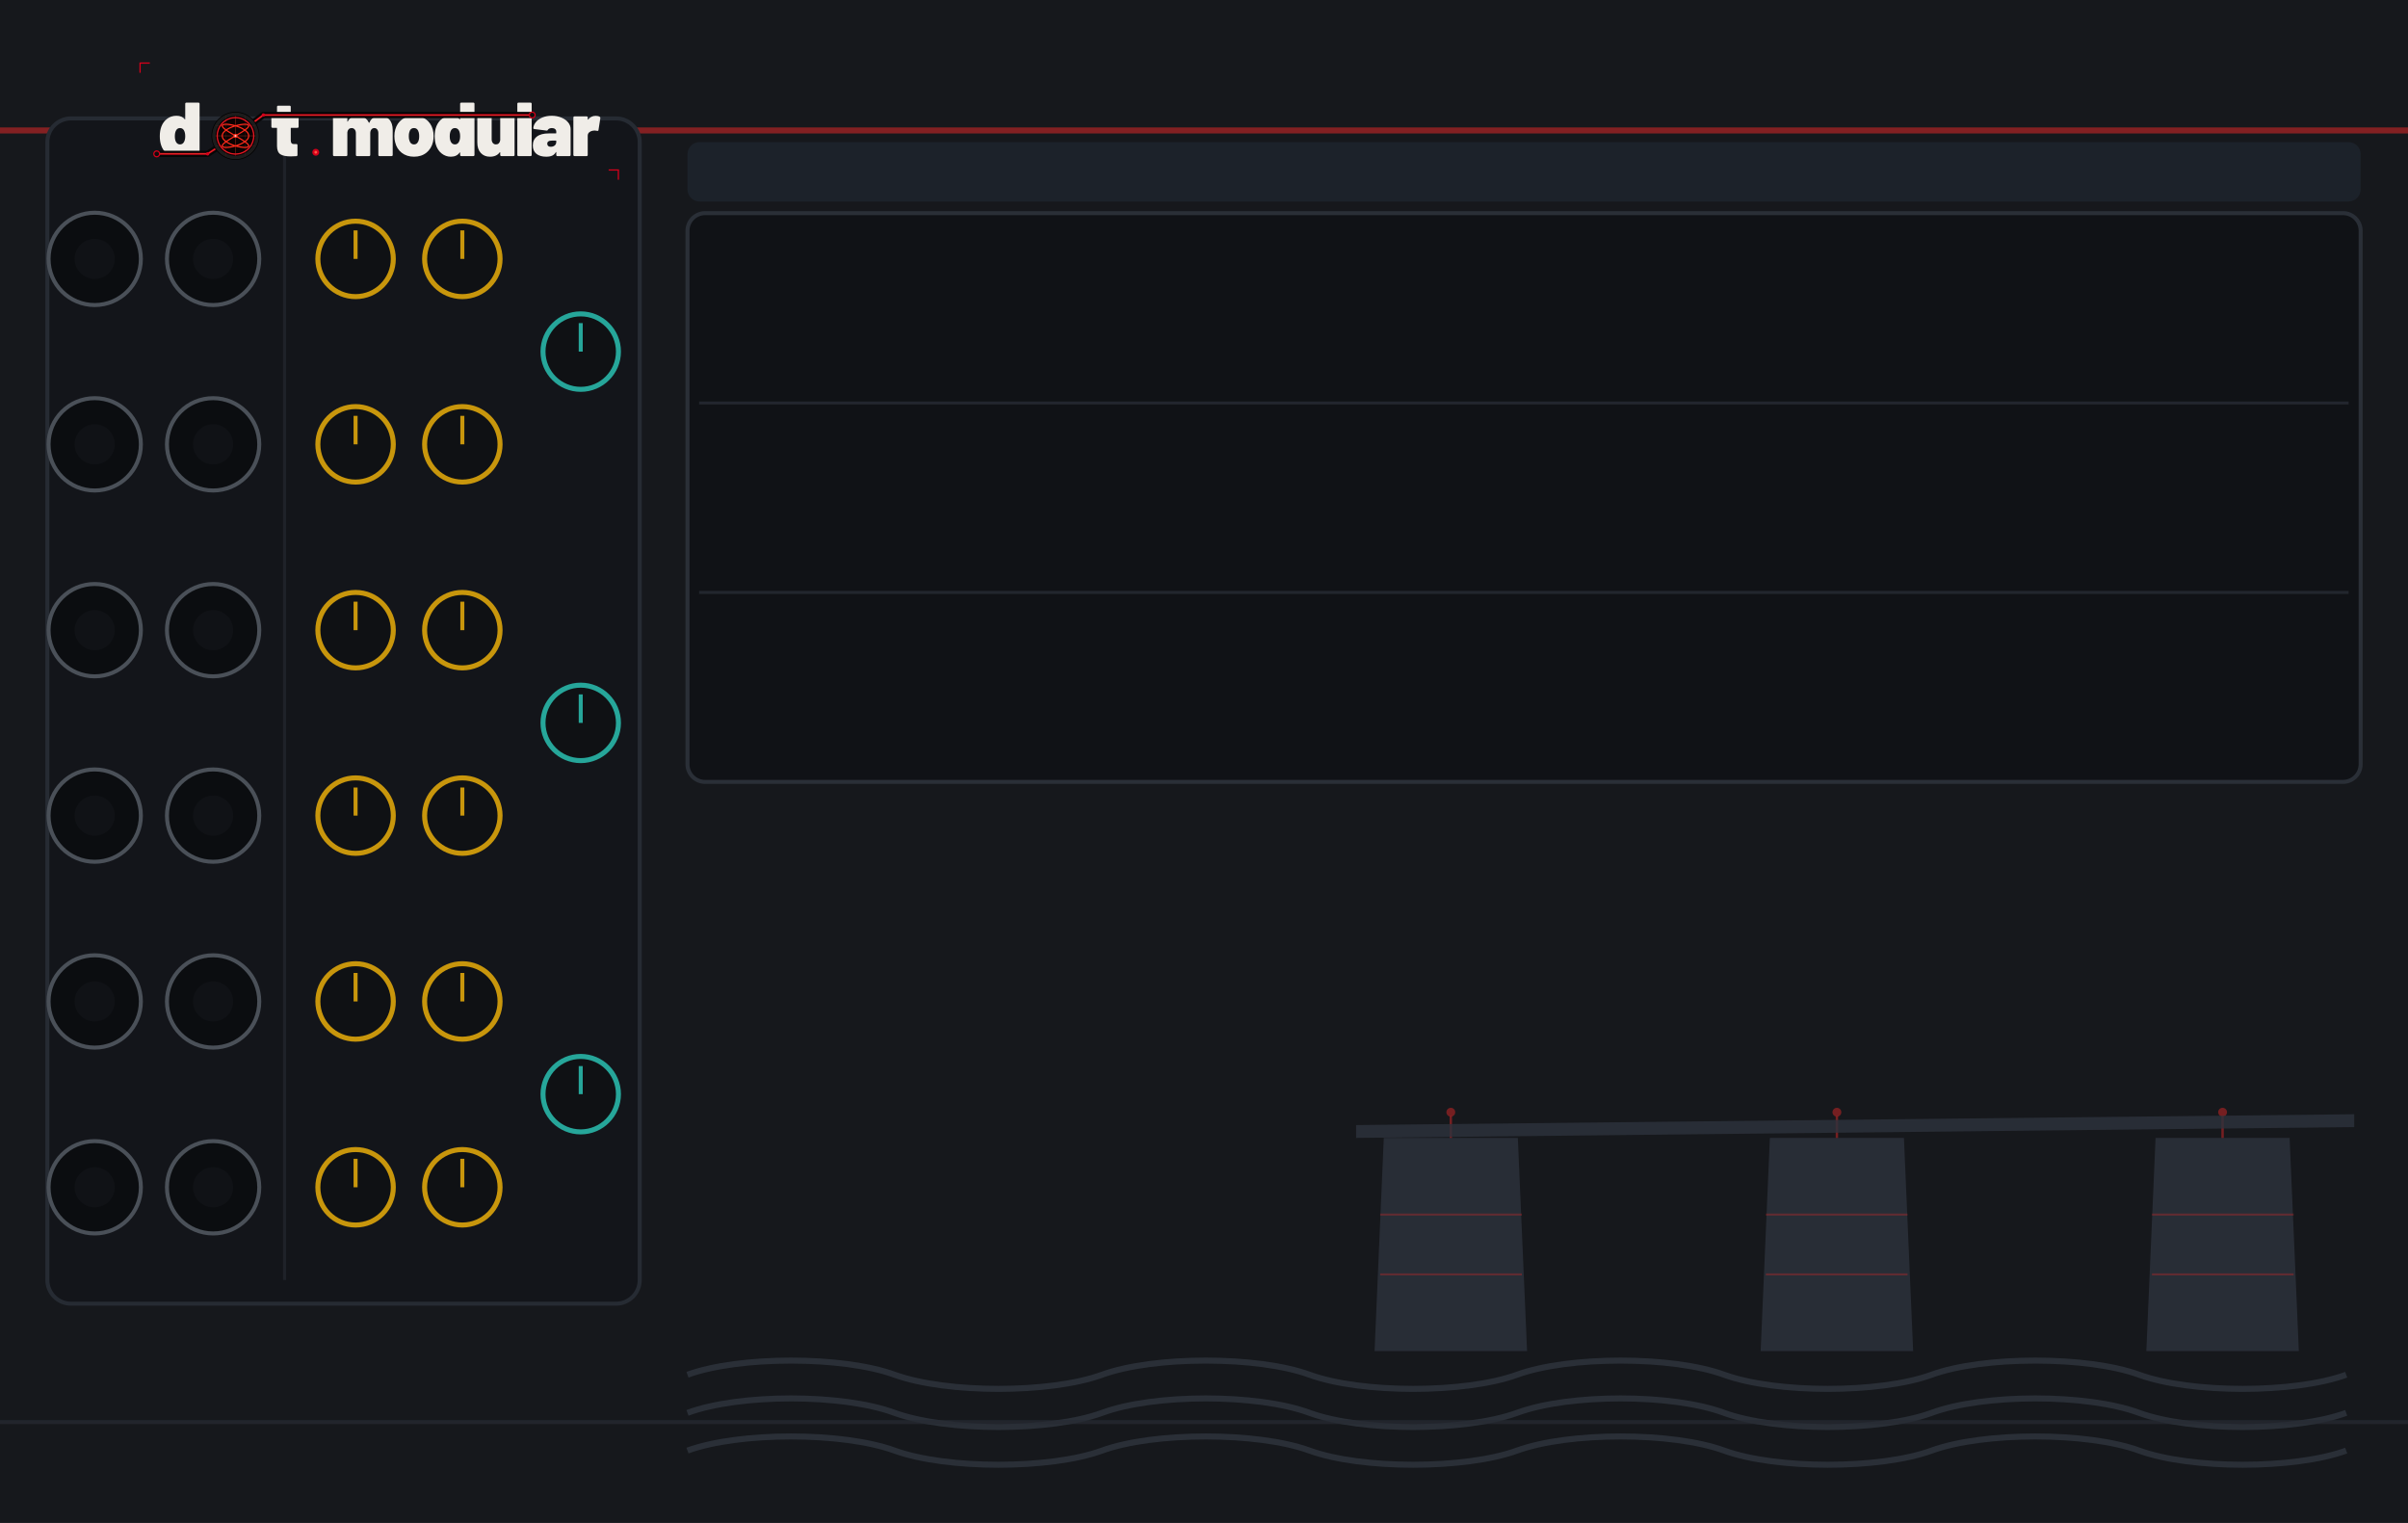
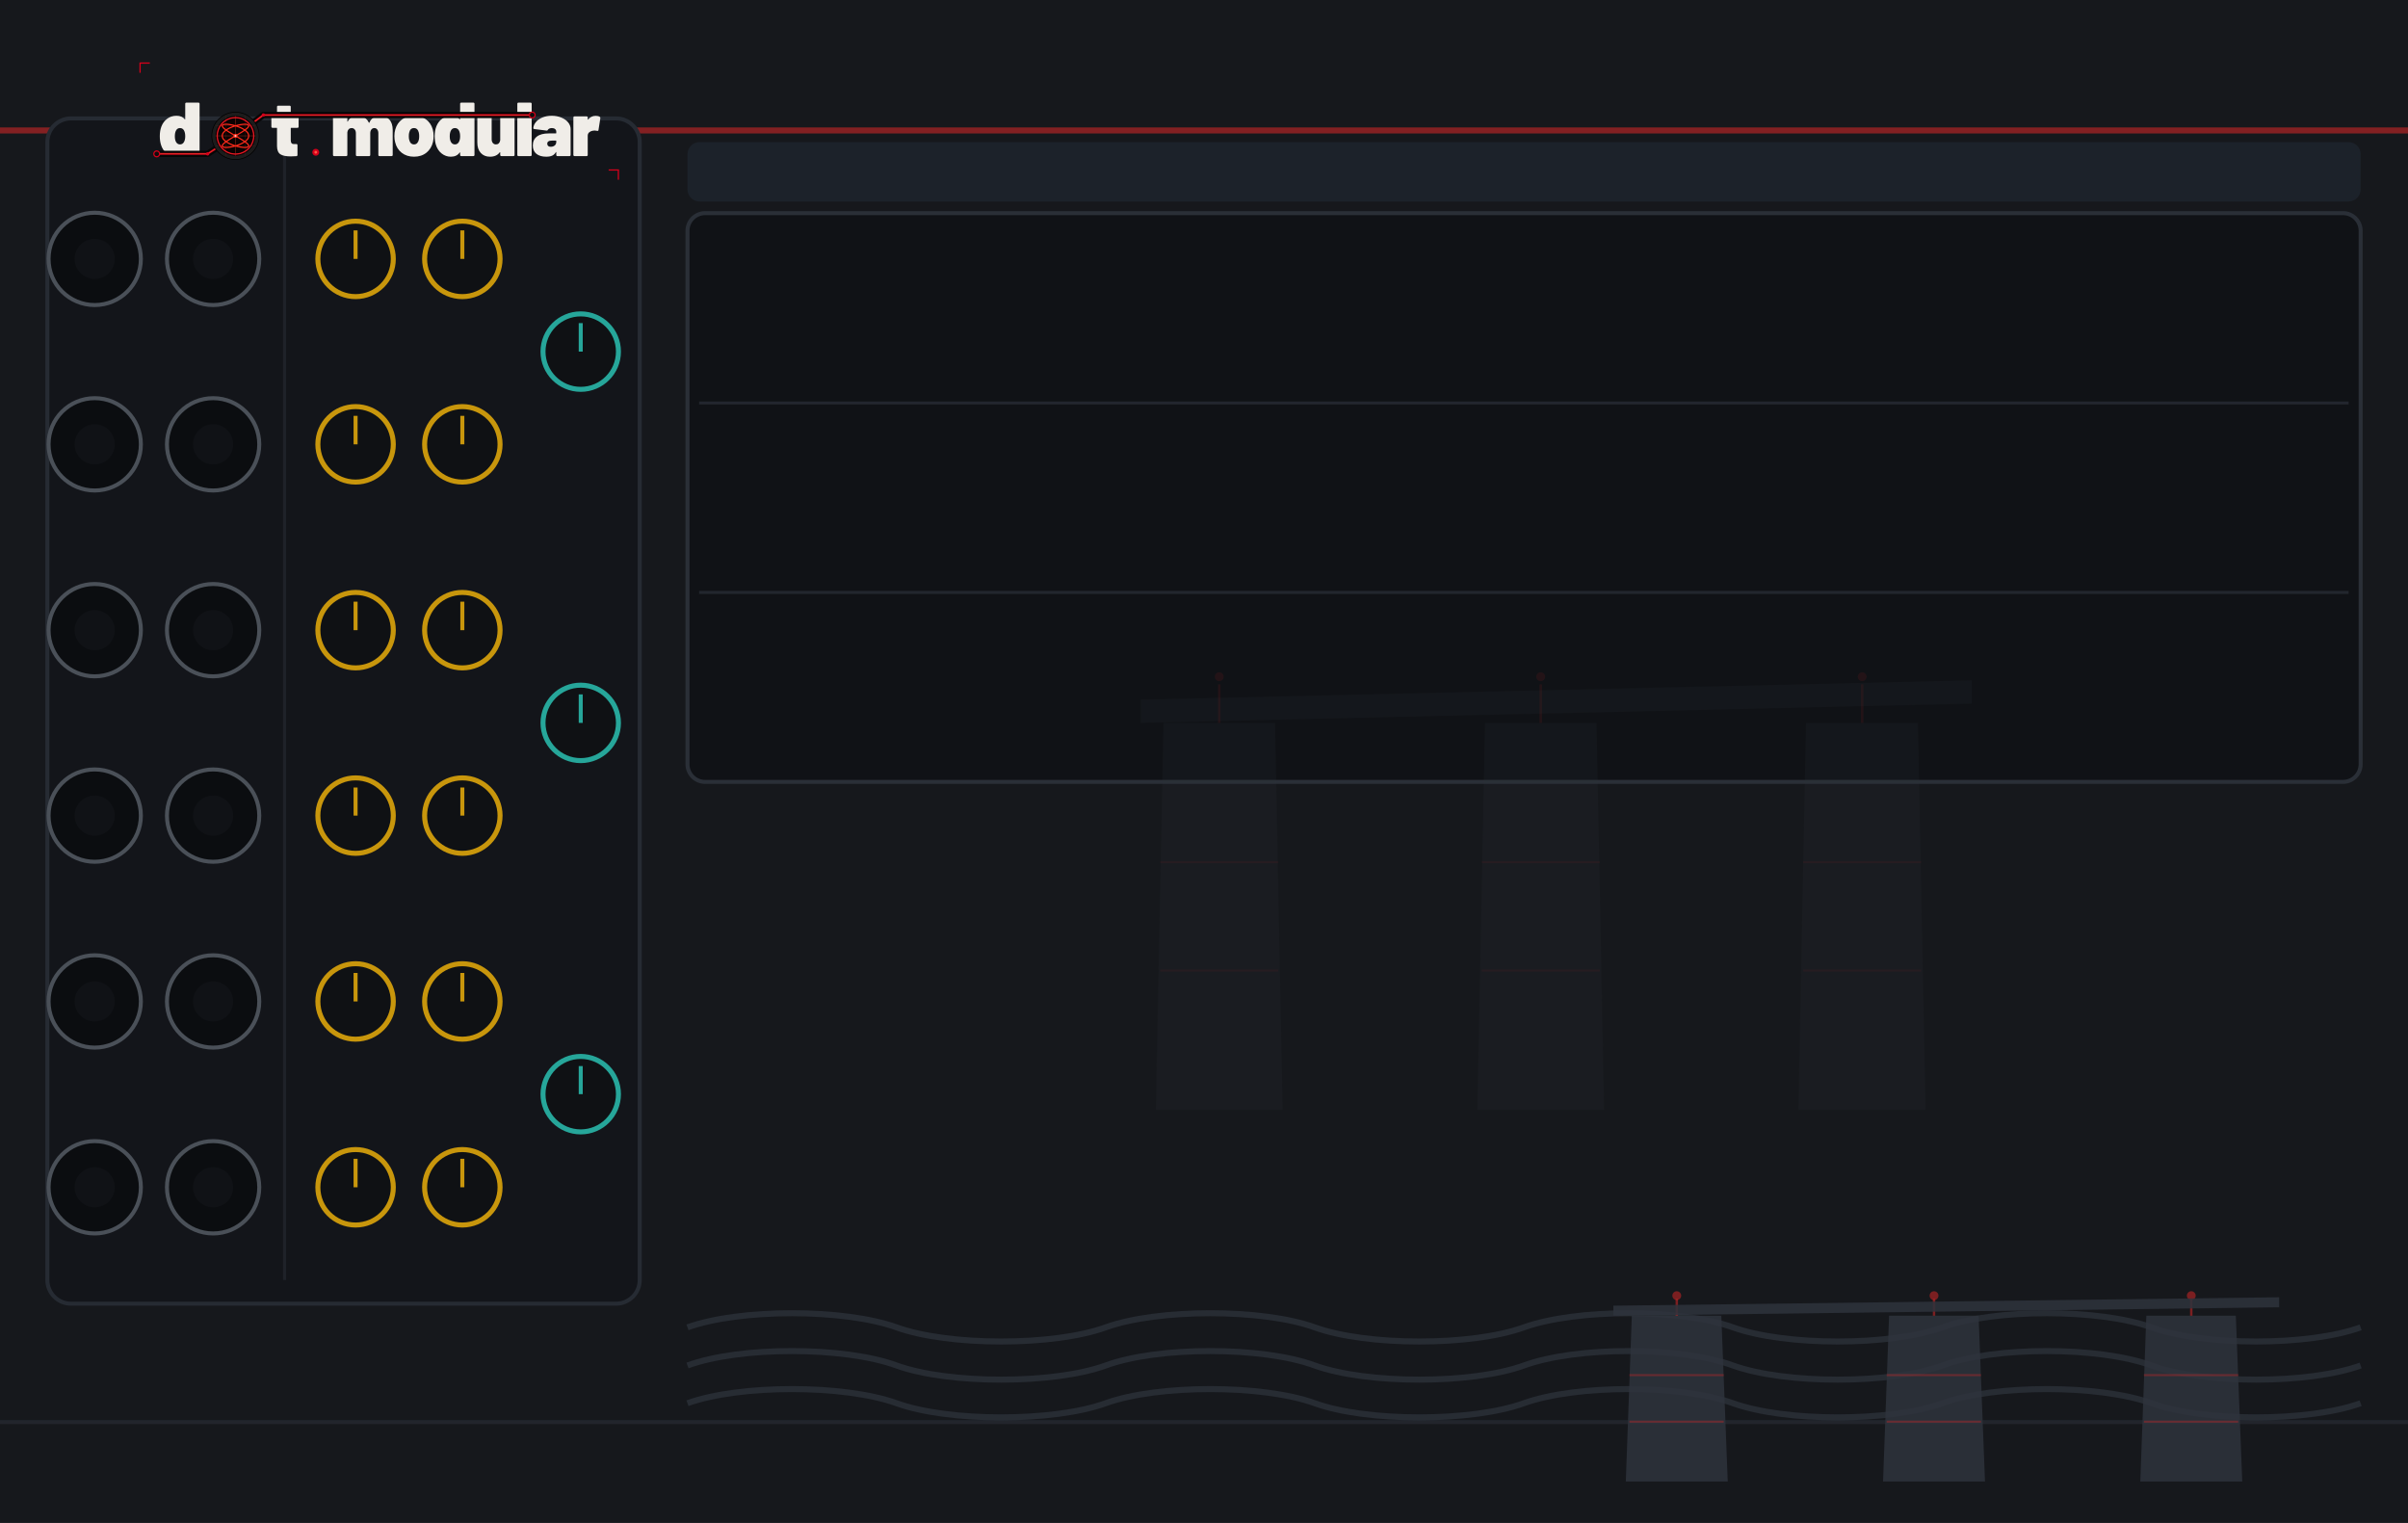
<svg xmlns="http://www.w3.org/2000/svg" width="600.0" height="379.43" viewBox="0 0 600.0 379.43">
  <g>
    <rect width="600.0" height="379.43" fill="#16181c" />
-     <polygon points="344.8,283.5 378.2,283.5 380.5,336.6 342.5,336.6" fill="#2e333c" fill-opacity="0.8" />
-     <line x1="343.9" y1="302.6" x2="379.2" y2="302.6" stroke="#dc2626" stroke-width="0.5" stroke-opacity="0.320" />
-     <line x1="343.9" y1="317.5" x2="379.2" y2="317.5" stroke="#dc2626" stroke-width="0.5" stroke-opacity="0.320" />
-     <line x1="361.5" y1="283.5" x2="361.5" y2="278.1" stroke="#dc2626" stroke-width="0.6" stroke-opacity="0.480" />
-     <circle cx="361.5" cy="277.1" r="1.1" fill="#dc2626" fill-opacity="0.480" />
-     <polygon points="441.0,283.5 474.4,283.5 476.7,336.6 438.7,336.6" fill="#2e333c" fill-opacity="0.8" />
-     <line x1="440.0" y1="302.6" x2="475.3" y2="302.6" stroke="#dc2626" stroke-width="0.5" stroke-opacity="0.320" />
-     <line x1="440.0" y1="317.5" x2="475.3" y2="317.5" stroke="#dc2626" stroke-width="0.5" stroke-opacity="0.320" />
-     <line x1="457.7" y1="283.5" x2="457.7" y2="278.1" stroke="#dc2626" stroke-width="0.6" stroke-opacity="0.480" />
-     <circle cx="457.7" cy="277.1" r="1.1" fill="#dc2626" fill-opacity="0.480" />
-     <polygon points="537.1,283.5 570.5,283.5 572.8,336.6 534.8,336.6" fill="#2e333c" fill-opacity="0.8" />
-     <line x1="536.2" y1="302.6" x2="571.5" y2="302.6" stroke="#dc2626" stroke-width="0.5" stroke-opacity="0.320" />
-     <line x1="536.2" y1="317.5" x2="571.5" y2="317.5" stroke="#dc2626" stroke-width="0.5" stroke-opacity="0.320" />
-     <line x1="553.8" y1="283.5" x2="553.8" y2="278.1" stroke="#dc2626" stroke-width="0.6" stroke-opacity="0.480" />
-     <circle cx="553.8" cy="277.1" r="1.1" fill="#dc2626" fill-opacity="0.480" />
-     <polygon points="337.9,280.3 586.6,277.6 586.6,280.8 337.9,283.5" fill="#2e333c" fill-opacity="0.8" />
-     <path d="M 171.3 342.5 C 184.2 337.8 210.0 337.8 222.9 342.5 C 235.9 347.2 261.7 347.2 274.6 342.5 C 287.5 337.8 313.4 337.8 326.3 342.5 C 339.2 347.2 365.0 347.2 378.0 342.5 C 390.9 337.8 416.7 337.8 429.6 342.5 C 442.5 347.2 468.4 347.2 481.3 342.5 C 494.2 337.8 520.1 337.8 533.0 342.5 C 545.9 347.2 571.7 347.2 584.6 342.5 " fill="none" stroke="#333944" stroke-width="1.5" stroke-opacity="0.7" />
-     <path d="M 171.3 352.0 C 184.2 347.2 210.0 347.2 222.9 352.0 C 235.9 356.7 261.7 356.7 274.6 352.0 C 287.5 347.2 313.4 347.2 326.3 352.0 C 339.2 356.7 365.0 356.7 378.0 352.0 C 390.9 347.2 416.7 347.2 429.6 352.0 C 442.5 356.7 468.4 356.7 481.3 352.0 C 494.2 347.2 520.1 347.2 533.0 352.0 C 545.9 356.7 571.7 356.7 584.6 352.0 " fill="none" stroke="#333944" stroke-width="1.5" stroke-opacity="0.7" />
-     <path d="M 171.3 361.4 C 184.2 356.7 210.0 356.7 222.9 361.4 C 235.9 366.1 261.7 366.1 274.6 361.4 C 287.5 356.7 313.4 356.7 326.3 361.4 C 339.2 366.1 365.0 366.1 378.0 361.4 C 390.9 356.7 416.7 356.7 429.6 361.4 C 442.5 366.1 468.4 366.1 481.3 361.4 C 494.2 356.7 520.1 356.7 533.0 361.4 C 545.9 366.1 571.7 366.1 584.6 361.4 " fill="none" stroke="#333944" stroke-width="1.5" stroke-opacity="0.7" />
    <line x1="0" y1="32.5" x2="600.0" y2="32.5" stroke="#dc2626" stroke-width="1.5" opacity="0.55" />
    <line x1="0" y1="354.3" x2="600.0" y2="354.3" stroke="#262b33" stroke-width="1" opacity="0.7" />
+     <rect x="171.3" y="35.4" width="416.9" height="14.8" rx="3.0" fill="#202833" opacity="0.6" />
+     <rect x="171.3" y="53.1" width="416.9" height="141.7" rx="4.4" fill="#101216" stroke="#2a2f37" stroke-width="1" />
+     <polygon points="289.9,180.1 317.7,180.1 319.6,276.5 288.0,276.5" fill="#2e333c" fill-opacity="0.16" />
+     <line x1="289.1" y1="214.8" x2="318.5" y2="214.8" stroke="#dc2626" stroke-width="0.5" stroke-opacity="0.064" />
+     <line x1="289.1" y1="241.8" x2="318.5" y2="241.8" stroke="#dc2626" stroke-width="0.5" stroke-opacity="0.064" />
+     <line x1="303.8" y1="180.1" x2="303.8" y2="170.5" stroke="#dc2626" stroke-width="0.6" stroke-opacity="0.096" />
+     <circle cx="303.8" cy="168.6" r="1.1" fill="#dc2626" fill-opacity="0.096" />
+     <polygon points="370.0,180.1 397.8,180.1 399.7,276.5 368.1,276.5" fill="#2e333c" fill-opacity="0.16" />
+     <line x1="369.2" y1="214.8" x2="398.6" y2="214.8" stroke="#dc2626" stroke-width="0.5" stroke-opacity="0.064" />
+     <line x1="369.2" y1="241.8" x2="398.6" y2="241.8" stroke="#dc2626" stroke-width="0.5" stroke-opacity="0.064" />
+     <line x1="383.9" y1="180.1" x2="383.9" y2="170.5" stroke="#dc2626" stroke-width="0.6" stroke-opacity="0.096" />
+     <circle cx="383.9" cy="168.6" r="1.1" fill="#dc2626" fill-opacity="0.096" />
+     <polygon points="450.0,180.1 477.9,180.1 479.8,276.5 448.1,276.5" fill="#2e333c" fill-opacity="0.16" />
+     <line x1="449.3" y1="214.8" x2="478.7" y2="214.8" stroke="#dc2626" stroke-width="0.5" stroke-opacity="0.064" />
+     <line x1="449.3" y1="241.8" x2="478.7" y2="241.8" stroke="#dc2626" stroke-width="0.5" stroke-opacity="0.064" />
+     <line x1="464.0" y1="180.1" x2="464.0" y2="170.5" stroke="#dc2626" stroke-width="0.6" stroke-opacity="0.096" />
+     <circle cx="464.0" cy="168.6" r="1.1" fill="#dc2626" fill-opacity="0.096" />
+     <polygon points="284.2,174.3 491.3,169.5 491.3,175.3 284.2,180.1" fill="#2e333c" fill-opacity="0.16" />
+     <line x1="174.2" y1="100.4" x2="585.2" y2="100.4" stroke="#2a2f37" stroke-width="0.75" opacity="0.7" />
+     <line x1="174.2" y1="147.6" x2="585.2" y2="147.6" stroke="#2a2f37" stroke-width="0.75" opacity="0.7" />
+     <path d="M 171.3 330.7 C 184.3 326.0 210.3 326.0 223.4 330.7 C 236.4 335.4 262.5 335.4 275.5 330.7 C 288.5 326.0 314.6 326.0 327.6 330.7 C 340.6 335.4 366.7 335.4 379.7 330.7 C 392.8 326.0 418.8 326.0 431.8 330.7 C 444.9 335.4 470.9 335.4 484.0 330.7 C 497.0 326.0 523.0 326.0 536.1 330.7 C 549.1 335.4 575.2 335.4 588.2 330.7 " fill="none" stroke="#333944" stroke-width="1.5" stroke-opacity="0.6" />
+     <path d="M 171.3 340.2 C 184.3 335.4 210.3 335.4 223.4 340.2 C 236.4 344.9 262.5 344.9 275.5 340.2 C 288.5 335.4 314.6 335.4 327.6 340.2 C 340.6 344.9 366.7 344.9 379.7 340.2 C 392.8 335.4 418.8 335.4 431.8 340.2 C 444.9 344.9 470.9 344.9 484.0 340.2 C 497.0 335.4 523.0 335.4 536.1 340.2 C 549.1 344.9 575.2 344.9 588.2 340.2 " fill="none" stroke="#333944" stroke-width="1.5" stroke-opacity="0.6" />
+     <path d="M 171.3 349.6 C 184.3 344.9 210.3 344.9 223.4 349.6 C 236.4 354.3 262.5 354.3 275.5 349.6 C 288.5 344.9 314.6 344.9 327.6 349.6 C 340.6 354.3 366.7 354.3 379.7 349.6 C 392.8 344.9 418.8 344.9 431.8 349.6 C 444.9 354.3 470.9 354.3 484.0 349.6 C 497.0 344.9 523.0 344.9 536.1 349.6 C 549.1 354.3 575.2 354.3 588.2 349.6 " fill="none" stroke="#333944" stroke-width="1.5" stroke-opacity="0.6" />
+     <polygon points="406.6,327.8 428.9,327.8 430.5,369.1 405.1,369.1" fill="#2e333c" fill-opacity="0.85" />
+     <line x1="406.0" y1="342.6" x2="429.5" y2="342.6" stroke="#dc2626" stroke-width="0.5" stroke-opacity="0.340" />
+     <line x1="406.0" y1="354.2" x2="429.5" y2="354.2" stroke="#dc2626" stroke-width="0.5" stroke-opacity="0.340" />
+     <line x1="417.8" y1="327.8" x2="417.8" y2="323.6" stroke="#dc2626" stroke-width="0.6" stroke-opacity="0.510" />
+     <circle cx="417.8" cy="322.8" r="1.1" fill="#dc2626" fill-opacity="0.510" />
+     <polygon points="470.7,327.8 493.0,327.8 494.6,369.1 469.2,369.1" fill="#2e333c" fill-opacity="0.85" />
+     <line x1="470.1" y1="342.6" x2="493.6" y2="342.6" stroke="#dc2626" stroke-width="0.5" stroke-opacity="0.340" />
+     <line x1="470.1" y1="354.2" x2="493.6" y2="354.2" stroke="#dc2626" stroke-width="0.5" stroke-opacity="0.340" />
+     <line x1="481.9" y1="327.8" x2="481.9" y2="323.6" stroke="#dc2626" stroke-width="0.6" stroke-opacity="0.510" />
+     <circle cx="481.9" cy="322.8" r="1.1" fill="#dc2626" fill-opacity="0.510" />
+     <polygon points="534.8,327.8 557.1,327.8 558.7,369.1 533.3,369.1" fill="#2e333c" fill-opacity="0.85" />
+     <line x1="534.2" y1="342.6" x2="557.7" y2="342.6" stroke="#dc2626" stroke-width="0.5" stroke-opacity="0.340" />
+     <line x1="534.2" y1="354.2" x2="557.7" y2="354.2" stroke="#dc2626" stroke-width="0.5" stroke-opacity="0.340" />
+     <line x1="546.0" y1="327.8" x2="546.0" y2="323.6" stroke="#dc2626" stroke-width="0.6" stroke-opacity="0.510" />
+     <circle cx="546.0" cy="322.8" r="1.1" fill="#dc2626" fill-opacity="0.510" />
+     <polygon points="402.0,325.3 567.9,323.2 567.9,325.7 402.0,327.8" fill="#2e333c" fill-opacity="0.85" />
    <rect x="11.8" y="29.5" width="147.6" height="295.3" rx="5.9" fill="#13151a" stroke="#262b33" stroke-width="1" />
    <line x1="70.9" y1="35.4" x2="70.9" y2="318.9" stroke="#262b33" stroke-width="0.75" opacity="0.6" />
-     <rect x="171.3" y="35.4" width="416.9" height="14.8" rx="3.0" fill="#202833" opacity="0.6" />
-     <rect x="171.3" y="53.1" width="416.9" height="141.7" rx="4.4" fill="#101216" stroke="#2a2f37" stroke-width="1" />
-     <line x1="174.2" y1="100.4" x2="585.2" y2="100.4" stroke="#2a2f37" stroke-width="0.75" opacity="0.7" />
-     <line x1="174.2" y1="147.6" x2="585.2" y2="147.6" stroke="#2a2f37" stroke-width="0.75" opacity="0.7" />
  </g>
  <g>
    <g transform="translate(32.48,13.29) scale(0.17297)">
      <g transform="translate(40.00,148.00) scale(0.11,-0.11)">
        <path d="M370 700H528Q535 700 539.0 696.0Q543 692 543 685V15Q543 8 539.0 4.0Q535 0 528 0H370Q363 0 359.0 4.0Q355 8 355 15V45Q355 48 353.0 49.0Q351 50 349 47Q312 -8 233 -8Q166 -8 112.5 34.5Q59 77 37 150Q22 200 22 262Q22 334 44 390Q68 451 119.0 489.5Q170 528 241 528Q314 528 349 482Q351 480 353.0 480.5Q355 481 355 484V685Q355 692 359.0 696.0Q363 700 370 700ZM355 259Q355 307 339 336Q321 367 287 367Q251 367 234 334Q219 306 219 259Q219 214 234 186Q252 153 287 153Q322 153 340 187Q355 216 355 259Z" fill="#f0ede8" />
      </g>
      <g transform="translate(201.37,148.00) scale(0.11,-0.11)">
        <path d="M358 370H275Q270 370 270 365V208Q270 158 306 158H343Q350 158 354.0 154.0Q358 150 358 143V15Q358 1 343 -1Q304 -4 268 -4Q177 -4 134.0 24.0Q91 52 90 130V365Q90 370 85 370H31Q24 370 20.0 374.0Q16 378 16 385V505Q16 512 20.0 516.0Q24 520 31 520H85Q90 520 90 525V645Q90 652 94.0 656.0Q98 660 105 660H255Q262 660 266.0 656.0Q270 652 270 645V525Q270 520 275 520H358Q365 520 369.0 516.0Q373 512 373 505V385Q373 378 369.0 374.0Q365 370 358 370Z" fill="#f0ede8" />
      </g>
      <g transform="translate(288.27,148.00) scale(0.11,-0.11)">
        <path d="M815 341V15Q815 8 811.0 4.0Q807 0 800 0H642Q635 0 631.0 4.0Q627 8 627 15V300Q627 330 612.5 348.5Q598 367 575 367Q551 367 536.0 348.5Q521 330 521 300V15Q521 8 517.0 4.0Q513 0 506 0H348Q341 0 337.0 4.0Q333 8 333 15V300Q333 330 317.5 348.5Q302 367 277 367Q255 367 240.5 353.5Q226 340 222 317Q221 315 221 311V15Q221 8 217.0 4.0Q213 0 206 0H48Q41 0 37.0 4.0Q33 8 33 15V505Q33 512 37.0 516.0Q41 520 48 520H206Q213 520 217.0 516.0Q221 512 221 505V455Q221 451 223.0 451.0Q225 451 227 454Q265 528 355 528Q406 528 444.5 504.5Q483 481 503 437Q506 432 509 438Q529 483 564.5 505.5Q600 528 648 528Q727 528 771.0 479.0Q815 430 815 341Z" fill="#f0ede8" />
      </g>
      <g transform="translate(377.92,148.00) scale(0.11,-0.11)">
        <path d="M32 181Q22 217 22 261Q22 310 34 350Q58 433 122.5 480.5Q187 528 280 528Q373 528 436.5 480.5Q500 433 524 352Q536 310 536 263Q536 225 528 187Q507 97 441.5 44.5Q376 -8 279 -8Q184 -8 118.5 43.0Q53 94 32 181ZM343 217Q347 236 347 262Q347 285 342 308Q327 367 279 367Q229 367 216 308Q211 291 211 262Q211 236 215 217Q230 153 279 153Q305 153 321.0 170.5Q337 188 343 217Z" fill="#f0ede8" />
      </g>
      <g transform="translate(436.00,148.00) scale(0.11,-0.11)">
        <path d="M370 700H528Q535 700 539.0 696.0Q543 692 543 685V15Q543 8 539.0 4.0Q535 0 528 0H370Q363 0 359.0 4.0Q355 8 355 15V45Q355 48 353.0 49.0Q351 50 349 47Q312 -8 233 -8Q166 -8 112.5 34.5Q59 77 37 150Q22 200 22 262Q22 334 44 390Q68 451 119.0 489.5Q170 528 241 528Q314 528 349 482Q351 480 353.0 480.5Q355 481 355 484V685Q355 692 359.0 696.0Q363 700 370 700ZM355 259Q355 307 339 336Q321 367 287 367Q251 367 234 334Q219 306 219 259Q219 214 234 186Q252 153 287 153Q322 153 340 187Q355 216 355 259Z" fill="#f0ede8" />
      </g>
      <g transform="translate(496.39,148.00) scale(0.11,-0.11)">
        <path d="M346 520H504Q511 520 515.0 516.0Q519 512 519 505V15Q519 8 515.0 4.0Q511 0 504 0H346Q339 0 335.0 4.0Q331 8 331 15V48Q331 51 329.0 52.0Q327 53 325 50Q284 -8 197 -8Q121 -8 76.0 41.5Q31 91 31 179V505Q31 512 35.0 516.0Q39 520 46 520H204Q211 520 215.0 516.0Q219 512 219 505V220Q219 190 234.5 171.5Q250 153 275 153Q297 153 311.5 166.5Q326 180 330 203Q331 205 331 209V505Q331 512 335.0 516.0Q339 520 346 520Z" fill="#f0ede8" />
      </g>
      <g transform="translate(553.81,148.00) scale(0.11,-0.11)">
        <path d="M33 15V685Q33 692 37.0 696.0Q41 700 48 700H206Q213 700 217.0 696.0Q221 692 221 685V15Q221 8 217.0 4.0Q213 0 206 0H48Q41 0 37.0 4.0Q33 8 33 15Z" fill="#f0ede8" />
      </g>
      <g transform="translate(578.45,148.00) scale(0.11,-0.11)">
        <path d="M507 355V15Q507 8 503.0 4.0Q499 0 492 0H334Q327 0 323.0 4.0Q319 8 319 15V50Q319 54 317.5 54.5Q316 55 314 52Q297 21 267.0 6.5Q237 -8 188 -8Q106 -8 59.0 29.5Q12 67 12 139Q12 215 65.5 256.0Q119 297 221 297H314Q319 297 319 302V320Q319 341 303.5 354.0Q288 367 262 367Q244 367 230.0 361.0Q216 355 210 345Q206 338 202.5 335.5Q199 333 193 334L32 354Q18 356 18 366Q22 411 54.0 448.0Q86 485 139.5 506.5Q193 528 259 528Q327 528 384.0 505.0Q441 482 474.0 442.0Q507 402 507 355ZM319 185V198Q319 203 314 203H264Q201 203 201 162Q201 144 212.5 133.0Q224 122 246 122Q278 122 298.5 139.0Q319 156 319 185Z" fill="#f0ede8" />
      </g>
      <g transform="translate(634.55,148.00) scale(0.11,-0.11)">
        <path d="M379 514Q388 509 386 495L362 341Q361 333 356.5 331.0Q352 329 344 331Q326 335 312 335Q297 335 284 332Q258 327 239.5 310.5Q221 294 221 266V15Q221 8 217.0 4.0Q213 0 206 0H48Q41 0 37.0 4.0Q33 8 33 15V505Q33 512 37.0 516.0Q41 520 48 520H206Q213 520 217.0 516.0Q221 512 221 505V481Q221 478 223.0 477.0Q225 476 226 478Q264 527 325 527Q359 527 379 514Z" fill="#f0ede8" />
      </g>
      <path d="M 38.0,144.8 L 111.3,144.8 L 151.4,118.8 L 191.6,88.8 L 578.9,88.8" fill="none" stroke="#070707" stroke-width="9.0" stroke-linecap="round" stroke-linejoin="round" />
      <path d="M 38.0,144.8 L 111.3,144.8 L 151.4,118.8 L 191.6,88.8 L 578.9,88.8" fill="none" stroke="#d4001a" stroke-width="2.60" stroke-linecap="round" stroke-linejoin="round" />
      <path d="M 38.0,144.8 L 111.3,144.8 L 151.4,118.8 L 191.6,88.8 L 578.9,88.8" fill="none" stroke="#ff5533" stroke-width="0.88" stroke-linecap="round" stroke-linejoin="round" opacity="0.7" />
      <circle cx="38.0" cy="144.8" r="4.2" fill="#0d0d0d" stroke="#d4001a" stroke-width="1.76" />
      <circle cx="578.9" cy="88.8" r="4.2" fill="#0d0d0d" stroke="#d4001a" stroke-width="1.76" />
      <circle cx="111.3" cy="144.8" r="2.4" fill="#d4001a" />
      <circle cx="191.6" cy="88.8" r="2.4" fill="#d4001a" />
      <g transform="translate(151.430,118.850)">
        <circle r="34.100" fill="#1c1c1c" stroke="#000000" stroke-width="1.023" />
        <circle r="28.644" fill="#0a0202" />
        <g stroke="#a83020" stroke-width="0.682" opacity="0.9">
          <line x1="-28.644" y1="0" x2="28.644" y2="0" />
          <line x1="0" y1="-28.644" x2="0" y2="28.644" />
        </g>
        <g stroke="#7a2018" stroke-width="0.443" opacity="0.6">
          <line x1="-28.644" y1="-14.322" x2="28.644" y2="-14.322" />
          <line x1="-14.322" y1="-28.644" x2="-14.322" y2="28.644" />
          <line x1="-28.644" y1="14.322" x2="28.644" y2="14.322" />
          <line x1="14.322" y1="-28.644" x2="14.322" y2="28.644" />
        </g>
        <path d="M 19.10,0.00 L 19.01,1.05 L 18.76,2.09 L 18.34,3.13 L 17.76,4.16 L 17.01,5.16 L 16.12,6.15 L 15.09,7.11 L 13.92,8.05 L 12.63,8.95 L 11.22,9.82 L 9.72,10.65 L 8.13,11.44 L 6.47,12.18 L 4.75,12.87 L 2.99,13.52 L 1.20,14.11 L -0.60,14.64 L -2.39,15.12 L -4.17,15.54 L -5.90,15.89 L -7.58,16.18 L -9.20,16.41 L -10.73,16.58 L -12.17,16.68 L -13.50,16.71 L -14.71,16.68 L -15.79,16.58 L -16.73,16.41 L -17.53,16.18 L -18.16,15.89 L -18.64,15.54 L -18.95,15.12 L -19.09,14.64 L -19.06,14.11 L -18.86,13.52 L -18.50,12.87 L -17.97,12.18 L -17.28,11.44 L -16.44,10.65 L -15.45,9.82 L -14.32,8.95 L -13.07,8.05 L -11.70,7.11 L -10.23,6.15 L -8.67,5.16 L -7.03,4.16 L -5.33,3.13 L -3.58,2.09 L -1.80,1.05 L -0.00,0.00 L 1.80,-1.05 L 3.58,-2.09 L 5.33,-3.13 L 7.03,-4.16 L 8.67,-5.16 L 10.23,-6.15 L 11.70,-7.11 L 13.07,-8.05 L 14.32,-8.95 L 15.45,-9.82 L 16.44,-10.65 L 17.28,-11.44 L 17.97,-12.18 L 18.50,-12.87 L 18.86,-13.52 L 19.06,-14.11 L 19.09,-14.64 L 18.95,-15.12 L 18.64,-15.54 L 18.16,-15.89 L 17.53,-16.18 L 16.73,-16.41 L 15.79,-16.58 L 14.71,-16.68 L 13.50,-16.71 L 12.17,-16.68 L 10.73,-16.58 L 9.20,-16.41 L 7.58,-16.18 L 5.90,-15.89 L 4.17,-15.54 L 2.39,-15.12 L 0.60,-14.64 L -1.20,-14.11 L -2.99,-13.52 L -4.75,-12.87 L -6.47,-12.18 L -8.13,-11.44 L -9.72,-10.65 L -11.22,-9.82 L -12.63,-8.95 L -13.92,-8.05 L -15.09,-7.11 L -16.12,-6.15 L -17.01,-5.16 L -17.76,-4.16 L -18.34,-3.13 L -18.76,-2.09 L -19.01,-1.05 L -19.10,-0.00 L -19.01,1.05 L -18.76,2.09 L -18.34,3.13 L -17.76,4.16 L -17.01,5.16 L -16.12,6.15 L -15.09,7.11 L -13.92,8.05 L -12.63,8.95 L -11.22,9.82 L -9.72,10.65 L -8.13,11.44 L -6.47,12.18 L -4.75,12.87 L -2.99,13.52 L -1.20,14.11 L 0.60,14.64 L 2.39,15.12 L 4.17,15.54 L 5.90,15.89 L 7.58,16.18 L 9.20,16.41 L 10.73,16.58 L 12.17,16.68 L 13.50,16.71 L 14.71,16.68 L 15.79,16.58 L 16.73,16.41 L 17.53,16.18 L 18.16,15.89 L 18.64,15.54 L 18.95,15.12 L 19.09,14.64 L 19.06,14.11 L 18.86,13.52 L 18.50,12.87 L 17.97,12.18 L 17.28,11.44 L 16.44,10.65 L 15.45,9.82 L 14.32,8.95 L 13.07,8.05 L 11.70,7.11 L 10.23,6.15 L 8.67,5.16 L 7.03,4.16 L 5.33,3.13 L 3.58,2.09 L 1.80,1.05 L 0.00,0.00 L -1.80,-1.05 L -3.58,-2.09 L -5.33,-3.13 L -7.03,-4.16 L -8.67,-5.16 L -10.23,-6.15 L -11.70,-7.11 L -13.07,-8.05 L -14.32,-8.95 L -15.45,-9.82 L -16.44,-10.65 L -17.28,-11.44 L -17.97,-12.18 L -18.50,-12.87 L -18.86,-13.52 L -19.06,-14.11 L -19.09,-14.64 L -18.95,-15.12 L -18.64,-15.54 L -18.16,-15.89 L -17.53,-16.18 L -16.73,-16.41 L -15.79,-16.58 L -14.71,-16.68 L -13.50,-16.71 L -12.17,-16.68 L -10.73,-16.58 L -9.20,-16.41 L -7.58,-16.18 L -5.90,-15.89 L -4.17,-15.54 L -2.39,-15.12 L -0.60,-14.64 L 1.20,-14.11 L 2.99,-13.52 L 4.75,-12.87 L 6.47,-12.18 L 8.13,-11.44 L 9.72,-10.65 L 11.22,-9.82 L 12.63,-8.95 L 13.92,-8.05 L 15.09,-7.11 L 16.12,-6.15 L 17.01,-5.16 L 17.76,-4.16 L 18.34,-3.13 L 18.76,-2.09 L 19.01,-1.05 L 19.10,-0.00 Z" fill="none" stroke="#ff2a1a" stroke-width="1.705" stroke-linejoin="round" />
        <circle r="26.257" fill="none" stroke="#d4001a" stroke-width="1.876" />
        <circle r="26.257" fill="none" stroke="#ff5533" stroke-width="0.614" opacity="0.7" />
        <circle r="2.899" fill="#ff3322" />
        <circle r="1.364" fill="#ffccbb" />
      </g>
      <circle cx="267.1" cy="142.5" r="5.0" fill="#d4001a" />
      <circle cx="267.1" cy="142.5" r="2.0" fill="#ff5544" />
      <polyline points="14,28 14,14 28,14" fill="none" stroke="#d4001a" stroke-width="1.8" />
      <polyline points="703,182 703,168 689,168" fill="none" stroke="#d4001a" stroke-width="1.8" />
    </g>
  </g>
  <g>
    <circle cx="23.6" cy="64.5" r="11.5" fill="#0b0d10" stroke="#4a5058" stroke-width="1" />
    <circle cx="23.6" cy="64.5" r="5.0" fill="#101216" />
    <circle cx="53.1" cy="64.5" r="11.5" fill="#0b0d10" stroke="#4a5058" stroke-width="1" />
    <circle cx="53.1" cy="64.5" r="5.0" fill="#101216" />
    <circle cx="88.6" cy="64.5" r="9.4" fill="#0f1114" stroke="#c8960c" stroke-width="1.25" />
    <line x1="88.6" y1="64.5" x2="88.6" y2="57.4" stroke="#c8960c" stroke-width="1" />
    <circle cx="115.2" cy="64.5" r="9.4" fill="#0f1114" stroke="#c8960c" stroke-width="1.25" />
    <line x1="115.2" y1="64.5" x2="115.2" y2="57.4" stroke="#c8960c" stroke-width="1" />
    <circle cx="23.6" cy="110.7" r="11.5" fill="#0b0d10" stroke="#4a5058" stroke-width="1" />
    <circle cx="23.6" cy="110.7" r="5.0" fill="#101216" />
    <circle cx="53.1" cy="110.7" r="11.5" fill="#0b0d10" stroke="#4a5058" stroke-width="1" />
    <circle cx="53.1" cy="110.7" r="5.0" fill="#101216" />
    <circle cx="88.6" cy="110.7" r="9.4" fill="#0f1114" stroke="#c8960c" stroke-width="1.25" />
    <line x1="88.6" y1="110.7" x2="88.6" y2="103.6" stroke="#c8960c" stroke-width="1" />
    <circle cx="115.2" cy="110.7" r="9.4" fill="#0f1114" stroke="#c8960c" stroke-width="1.25" />
    <line x1="115.2" y1="110.7" x2="115.2" y2="103.6" stroke="#c8960c" stroke-width="1" />
    <circle cx="23.6" cy="157.0" r="11.5" fill="#0b0d10" stroke="#4a5058" stroke-width="1" />
    <circle cx="23.6" cy="157.0" r="5.0" fill="#101216" />
    <circle cx="53.1" cy="157.0" r="11.5" fill="#0b0d10" stroke="#4a5058" stroke-width="1" />
    <circle cx="53.1" cy="157.0" r="5.0" fill="#101216" />
    <circle cx="88.6" cy="157.0" r="9.4" fill="#0f1114" stroke="#c8960c" stroke-width="1.25" />
    <line x1="88.6" y1="157.0" x2="88.6" y2="149.9" stroke="#c8960c" stroke-width="1" />
    <circle cx="115.2" cy="157.0" r="9.4" fill="#0f1114" stroke="#c8960c" stroke-width="1.25" />
    <line x1="115.2" y1="157.0" x2="115.2" y2="149.9" stroke="#c8960c" stroke-width="1" />
    <circle cx="23.6" cy="203.2" r="11.5" fill="#0b0d10" stroke="#4a5058" stroke-width="1" />
    <circle cx="23.6" cy="203.2" r="5.0" fill="#101216" />
    <circle cx="53.1" cy="203.2" r="11.5" fill="#0b0d10" stroke="#4a5058" stroke-width="1" />
    <circle cx="53.1" cy="203.2" r="5.0" fill="#101216" />
    <circle cx="88.6" cy="203.2" r="9.4" fill="#0f1114" stroke="#c8960c" stroke-width="1.25" />
    <line x1="88.6" y1="203.2" x2="88.6" y2="196.2" stroke="#c8960c" stroke-width="1" />
    <circle cx="115.2" cy="203.2" r="9.4" fill="#0f1114" stroke="#c8960c" stroke-width="1.25" />
    <line x1="115.2" y1="203.2" x2="115.2" y2="196.2" stroke="#c8960c" stroke-width="1" />
    <circle cx="23.6" cy="249.5" r="11.5" fill="#0b0d10" stroke="#4a5058" stroke-width="1" />
    <circle cx="23.6" cy="249.5" r="5.0" fill="#101216" />
    <circle cx="53.1" cy="249.5" r="11.5" fill="#0b0d10" stroke="#4a5058" stroke-width="1" />
    <circle cx="53.1" cy="249.5" r="5.0" fill="#101216" />
    <circle cx="88.6" cy="249.5" r="9.4" fill="#0f1114" stroke="#c8960c" stroke-width="1.25" />
    <line x1="88.6" y1="249.5" x2="88.6" y2="242.4" stroke="#c8960c" stroke-width="1" />
    <circle cx="115.2" cy="249.5" r="9.4" fill="#0f1114" stroke="#c8960c" stroke-width="1.25" />
    <line x1="115.2" y1="249.5" x2="115.2" y2="242.4" stroke="#c8960c" stroke-width="1" />
    <circle cx="23.6" cy="295.8" r="11.5" fill="#0b0d10" stroke="#4a5058" stroke-width="1" />
    <circle cx="23.6" cy="295.8" r="5.0" fill="#101216" />
    <circle cx="53.1" cy="295.8" r="11.5" fill="#0b0d10" stroke="#4a5058" stroke-width="1" />
    <circle cx="53.1" cy="295.8" r="5.0" fill="#101216" />
    <circle cx="88.6" cy="295.8" r="9.4" fill="#0f1114" stroke="#c8960c" stroke-width="1.25" />
    <line x1="88.6" y1="295.8" x2="88.6" y2="288.7" stroke="#c8960c" stroke-width="1" />
    <circle cx="115.2" cy="295.8" r="9.4" fill="#0f1114" stroke="#c8960c" stroke-width="1.25" />
    <line x1="115.2" y1="295.8" x2="115.2" y2="288.7" stroke="#c8960c" stroke-width="1" />
    <circle cx="144.7" cy="87.6" r="9.4" fill="#0f1114" stroke="#26a69a" stroke-width="1.25" />
    <line x1="144.7" y1="87.6" x2="144.7" y2="80.5" stroke="#26a69a" stroke-width="1" />
    <circle cx="144.7" cy="180.1" r="9.4" fill="#0f1114" stroke="#26a69a" stroke-width="1.25" />
    <line x1="144.7" y1="180.1" x2="144.7" y2="173.0" stroke="#26a69a" stroke-width="1" />
    <circle cx="144.7" cy="272.6" r="9.4" fill="#0f1114" stroke="#26a69a" stroke-width="1.25" />
    <line x1="144.7" y1="272.6" x2="144.7" y2="265.6" stroke="#26a69a" stroke-width="1" />
  </g>
</svg>
